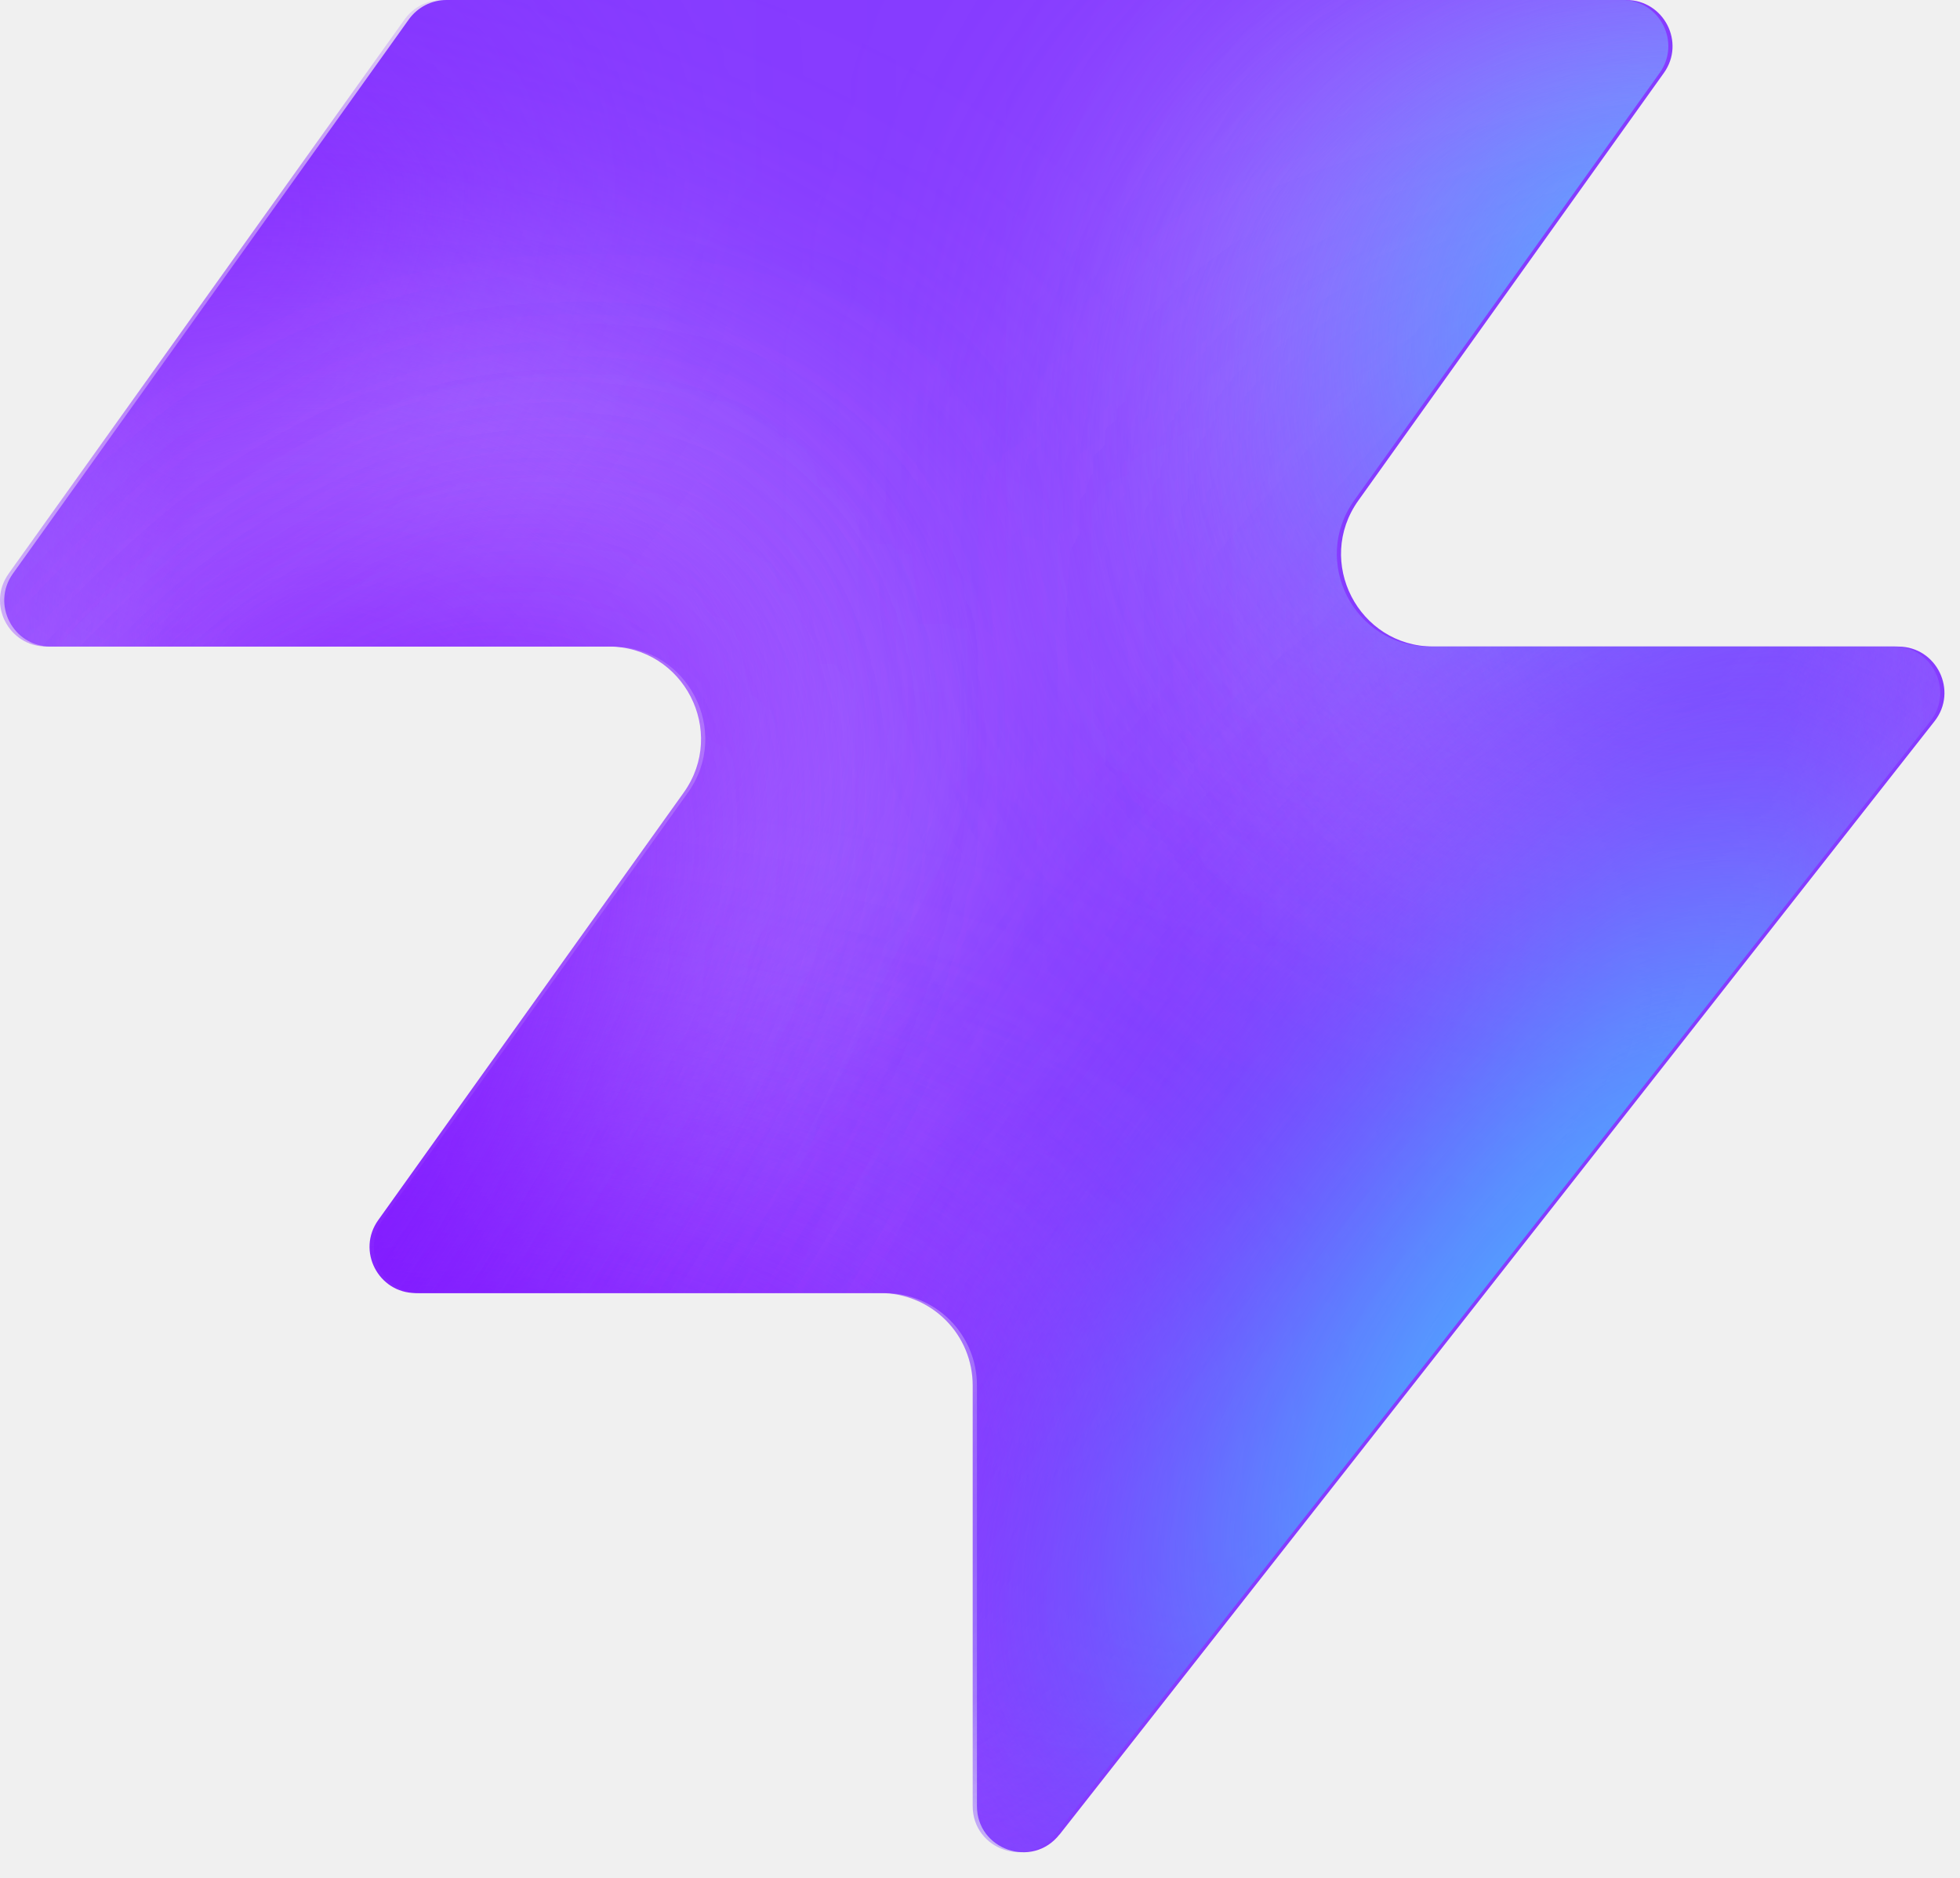
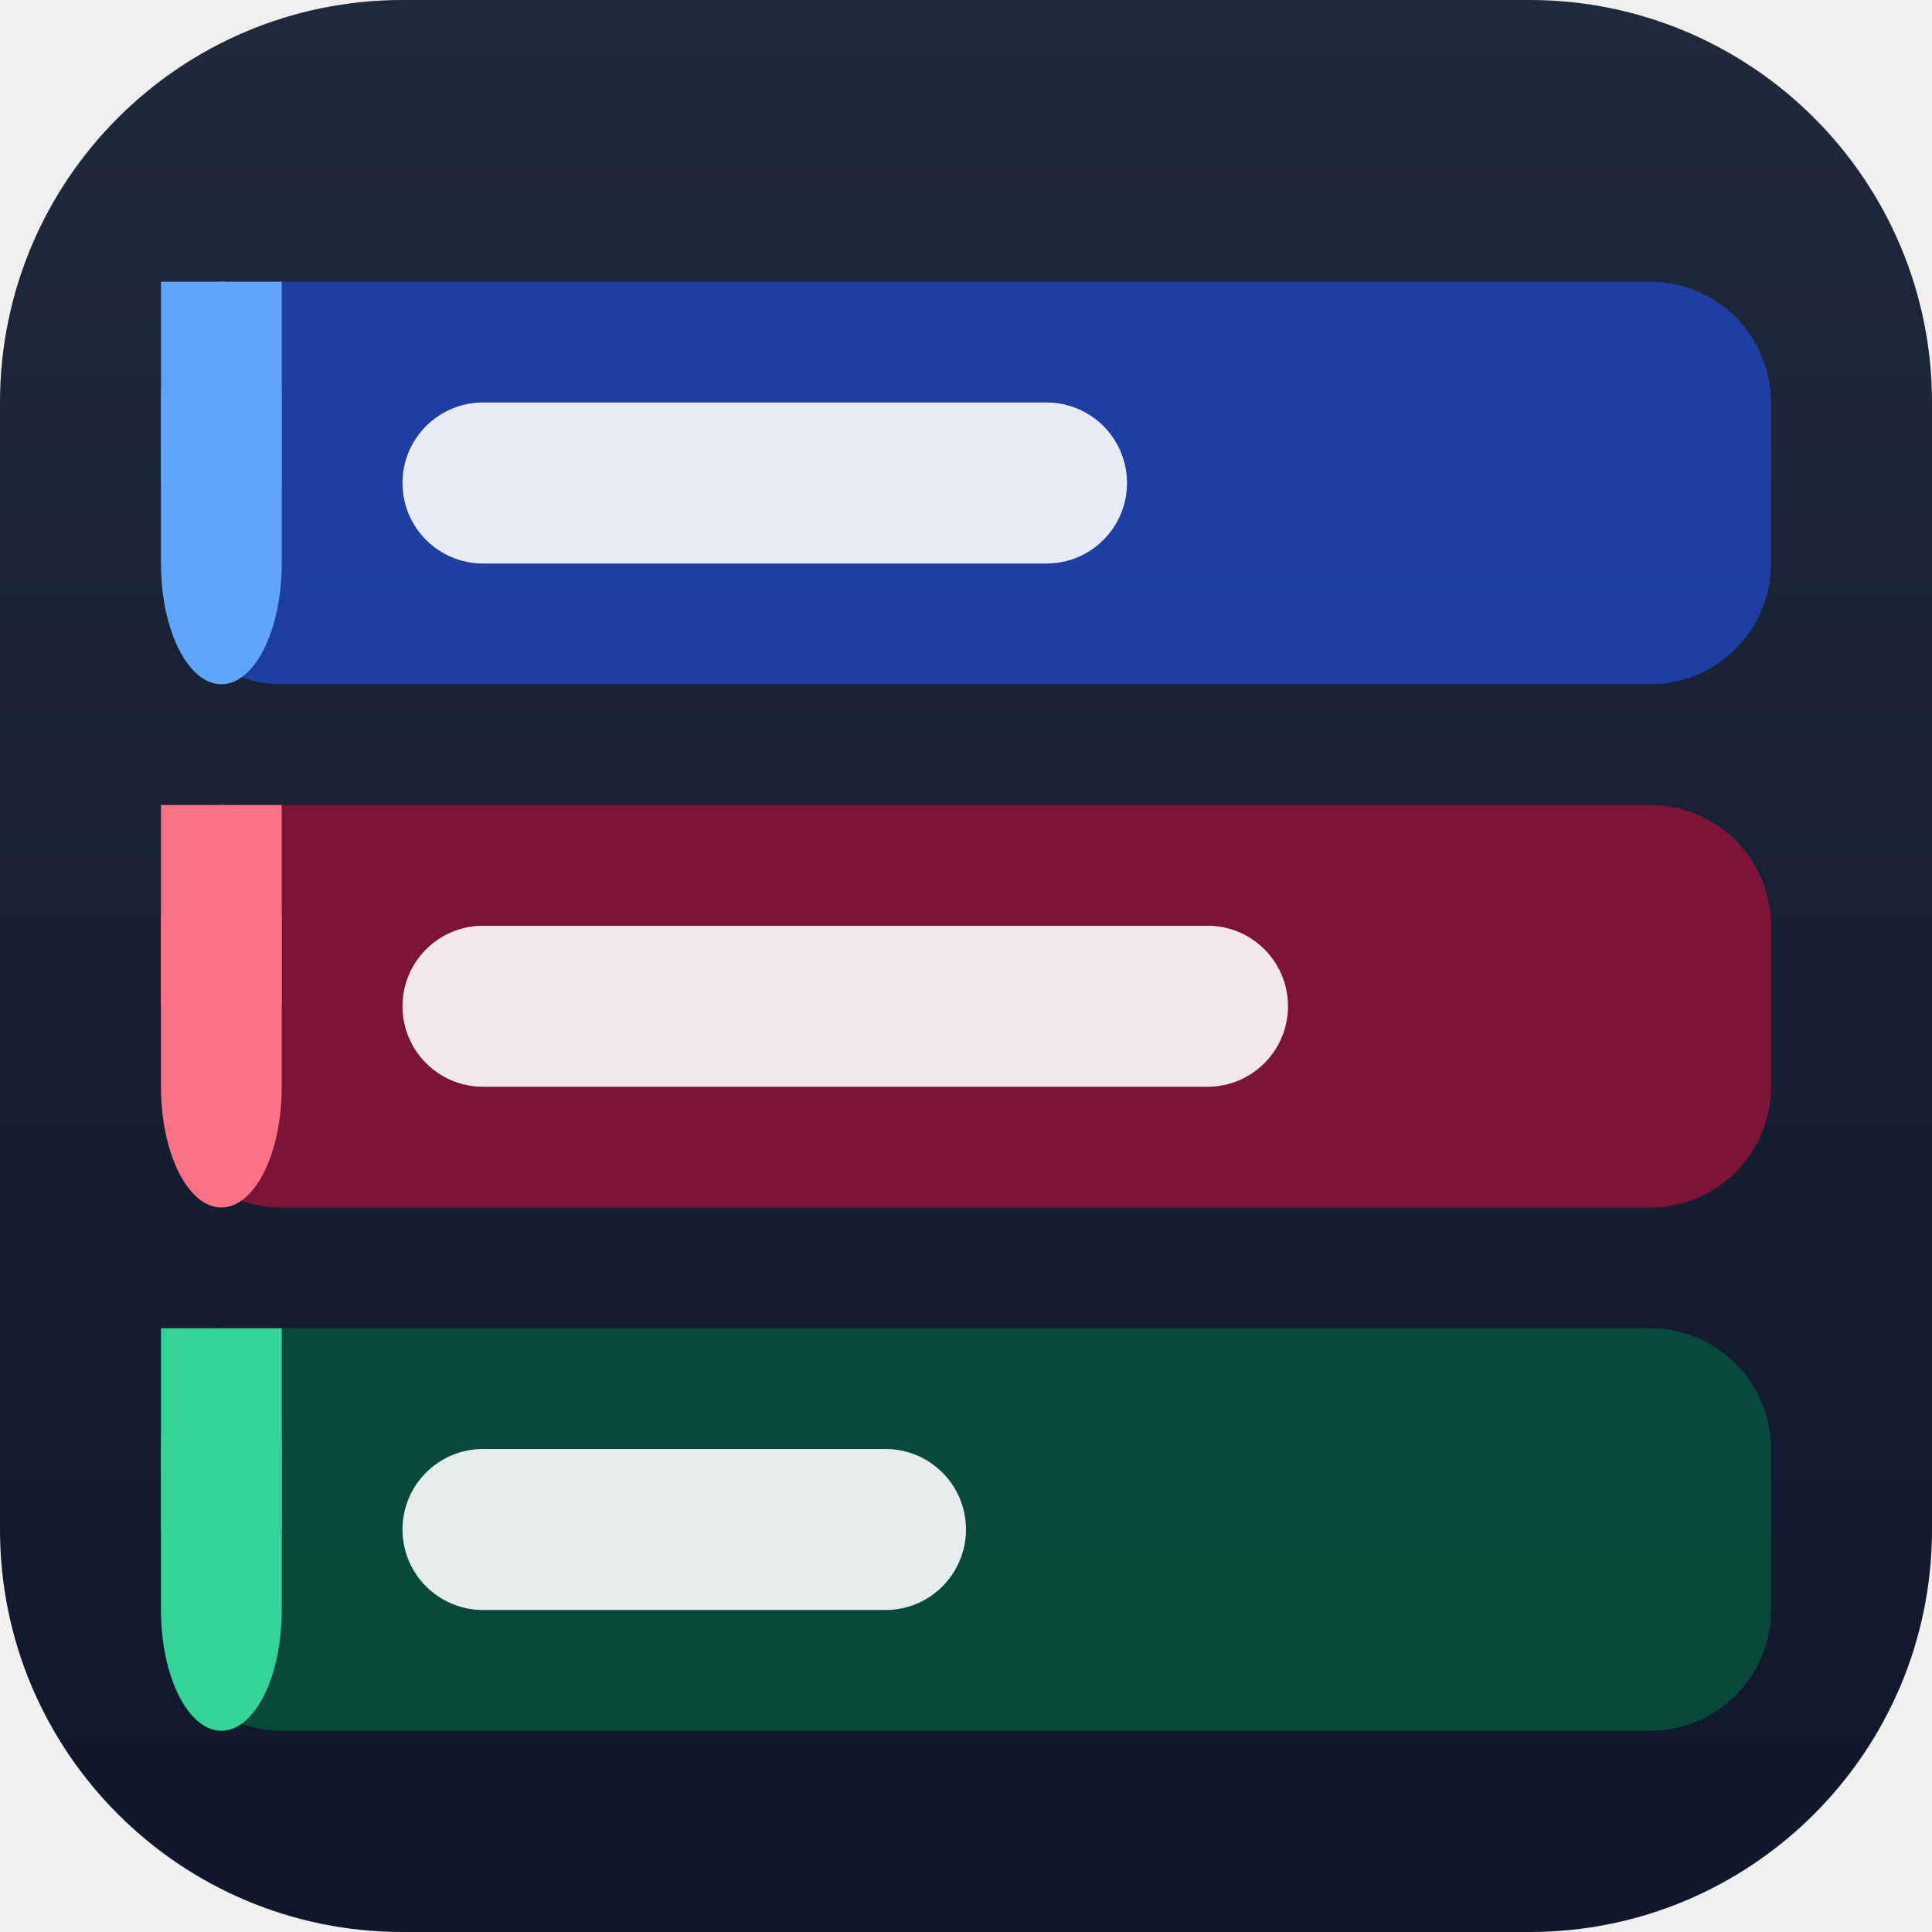
- <svg xmlns="http://www.w3.org/2000/svg" width="48" height="46" fill="none" viewBox="0 0 48 46">
-   <path fill="#863bff" d="M25.946 44.938c-.664.845-2.021.375-2.021-.698V33.937a2.26 2.26 0 0 0-2.262-2.262H10.287c-.92 0-1.456-1.04-.92-1.788l7.48-10.471c1.07-1.497 0-3.578-1.842-3.578H1.237c-.92 0-1.456-1.04-.92-1.788L10.013.474c.214-.297.556-.474.92-.474h28.894c.92 0 1.456 1.04.92 1.788l-7.48 10.471c-1.07 1.498 0 3.579 1.842 3.579h11.377c.943 0 1.473 1.088.89 1.83L25.947 44.94z" style="fill:#863bff;fill:color(display-p3 .525 .23 1);fill-opacity:1" />
-   <mask id="a" width="48" height="46" x="0" y="0" maskUnits="userSpaceOnUse" style="mask-type:alpha">
-     <path fill="#000" d="M25.842 44.938c-.664.844-2.021.375-2.021-.698V33.937a2.26 2.26 0 0 0-2.262-2.262H10.183c-.92 0-1.456-1.04-.92-1.788l7.48-10.471c1.07-1.498 0-3.579-1.842-3.579H1.133c-.92 0-1.456-1.04-.92-1.787L9.91.473c.214-.297.556-.474.92-.474h28.894c.92 0 1.456 1.04.92 1.788l-7.48 10.471c-1.07 1.498 0 3.578 1.842 3.578h11.377c.943 0 1.473 1.088.89 1.832L25.843 44.94z" style="fill:#000;fill-opacity:1" />
-   </mask>
-   <g mask="url(#a)">
-     <g filter="url(#b)">
-       <ellipse cx="5.508" cy="14.704" fill="#ede6ff" rx="5.508" ry="14.704" style="fill:#ede6ff;fill:color(display-p3 .927 .903 1);fill-opacity:1" transform="matrix(.00324 1 1 -.00324 -4.47 31.516)" />
-     </g>
-     <g filter="url(#c)">
-       <ellipse cx="10.399" cy="29.851" fill="#ede6ff" rx="10.399" ry="29.851" style="fill:#ede6ff;fill:color(display-p3 .927 .903 1);fill-opacity:1" transform="matrix(.00324 1 1 -.00324 -39.328 7.883)" />
-     </g>
-     <g filter="url(#d)">
-       <ellipse cx="5.508" cy="30.487" fill="#7e14ff" rx="5.508" ry="30.487" style="fill:#7e14ff;fill:color(display-p3 .492 .077 1);fill-opacity:1" transform="rotate(89.814 -25.913 -14.639)scale(1 -1)" />
-     </g>
-     <g filter="url(#e)">
-       <ellipse cx="5.508" cy="30.599" fill="#7e14ff" rx="5.508" ry="30.599" style="fill:#7e14ff;fill:color(display-p3 .492 .077 1);fill-opacity:1" transform="rotate(89.814 -32.644 -3.334)scale(1 -1)" />
-     </g>
-     <g filter="url(#f)">
-       <ellipse cx="5.508" cy="30.599" fill="#7e14ff" rx="5.508" ry="30.599" style="fill:#7e14ff;fill:color(display-p3 .492 .077 1);fill-opacity:1" transform="matrix(.00324 1 1 -.00324 -34.34 30.47)" />
-     </g>
-     <g filter="url(#g)">
-       <ellipse cx="14.072" cy="22.078" fill="#ede6ff" rx="14.072" ry="22.078" style="fill:#ede6ff;fill:color(display-p3 .927 .903 1);fill-opacity:1" transform="rotate(93.35 24.506 48.493)scale(-1 1)" />
-     </g>
-     <g filter="url(#h)">
-       <ellipse cx="3.47" cy="21.501" fill="#7e14ff" rx="3.47" ry="21.501" style="fill:#7e14ff;fill:color(display-p3 .492 .077 1);fill-opacity:1" transform="rotate(89.009 28.708 47.59)scale(-1 1)" />
-     </g>
-     <g filter="url(#i)">
-       <ellipse cx="3.47" cy="21.501" fill="#7e14ff" rx="3.47" ry="21.501" style="fill:#7e14ff;fill:color(display-p3 .492 .077 1);fill-opacity:1" transform="rotate(89.009 28.708 47.59)scale(-1 1)" />
-     </g>
-     <g filter="url(#j)">
-       <ellipse cx=".387" cy="8.972" fill="#7e14ff" rx="4.407" ry="29.108" style="fill:#7e14ff;fill:color(display-p3 .492 .077 1);fill-opacity:1" transform="rotate(39.51 .387 8.972)" />
-     </g>
-     <g filter="url(#k)">
-       <ellipse cx="47.523" cy="-6.092" fill="#7e14ff" rx="4.407" ry="29.108" style="fill:#7e14ff;fill:color(display-p3 .492 .077 1);fill-opacity:1" transform="rotate(37.892 47.523 -6.092)" />
-     </g>
-     <g filter="url(#l)">
-       <ellipse cx="41.412" cy="6.333" fill="#47bfff" rx="5.971" ry="9.665" style="fill:#47bfff;fill:color(display-p3 .28 .748 1);fill-opacity:1" transform="rotate(37.892 41.412 6.333)" />
-     </g>
-     <g filter="url(#m)">
-       <ellipse cx="-1.879" cy="38.332" fill="#7e14ff" rx="4.407" ry="29.108" style="fill:#7e14ff;fill:color(display-p3 .492 .077 1);fill-opacity:1" transform="rotate(37.892 -1.88 38.332)" />
-     </g>
-     <g filter="url(#n)">
-       <ellipse cx="-1.879" cy="38.332" fill="#7e14ff" rx="4.407" ry="29.108" style="fill:#7e14ff;fill:color(display-p3 .492 .077 1);fill-opacity:1" transform="rotate(37.892 -1.88 38.332)" />
-     </g>
-     <g filter="url(#o)">
-       <ellipse cx="35.651" cy="29.907" fill="#7e14ff" rx="4.407" ry="29.108" style="fill:#7e14ff;fill:color(display-p3 .492 .077 1);fill-opacity:1" transform="rotate(37.892 35.651 29.907)" />
-     </g>
-     <g filter="url(#p)">
-       <ellipse cx="38.418" cy="32.4" fill="#47bfff" rx="5.971" ry="15.297" style="fill:#47bfff;fill:color(display-p3 .28 .748 1);fill-opacity:1" transform="rotate(37.892 38.418 32.4)" />
-     </g>
-   </g>
+ <svg xmlns="http://www.w3.org/2000/svg" width="48" height="48" viewBox="0 0 48 48">
  <defs>
-     <filter id="b" width="60.045" height="41.654" x="-19.77" y="16.149" color-interpolation-filters="sRGB" filterUnits="userSpaceOnUse">
-       <feFlood flood-opacity="0" result="BackgroundImageFix" />
-       <feBlend in="SourceGraphic" in2="BackgroundImageFix" result="shape" />
-       <feGaussianBlur result="effect1_foregroundBlur_2002_17158" stdDeviation="7.659" />
-     </filter>
-     <filter id="c" width="90.34" height="51.437" x="-54.613" y="-7.533" color-interpolation-filters="sRGB" filterUnits="userSpaceOnUse">
-       <feFlood flood-opacity="0" result="BackgroundImageFix" />
-       <feBlend in="SourceGraphic" in2="BackgroundImageFix" result="shape" />
-       <feGaussianBlur result="effect1_foregroundBlur_2002_17158" stdDeviation="7.659" />
-     </filter>
-     <filter id="d" width="79.355" height="29.4" x="-49.64" y="2.03" color-interpolation-filters="sRGB" filterUnits="userSpaceOnUse">
-       <feFlood flood-opacity="0" result="BackgroundImageFix" />
-       <feBlend in="SourceGraphic" in2="BackgroundImageFix" result="shape" />
-       <feGaussianBlur result="effect1_foregroundBlur_2002_17158" stdDeviation="4.596" />
-     </filter>
-     <filter id="e" width="79.579" height="29.4" x="-45.045" y="20.029" color-interpolation-filters="sRGB" filterUnits="userSpaceOnUse">
-       <feFlood flood-opacity="0" result="BackgroundImageFix" />
-       <feBlend in="SourceGraphic" in2="BackgroundImageFix" result="shape" />
-       <feGaussianBlur result="effect1_foregroundBlur_2002_17158" stdDeviation="4.596" />
-     </filter>
-     <filter id="f" width="79.579" height="29.4" x="-43.513" y="21.178" color-interpolation-filters="sRGB" filterUnits="userSpaceOnUse">
-       <feFlood flood-opacity="0" result="BackgroundImageFix" />
-       <feBlend in="SourceGraphic" in2="BackgroundImageFix" result="shape" />
-       <feGaussianBlur result="effect1_foregroundBlur_2002_17158" stdDeviation="4.596" />
-     </filter>
-     <filter id="g" width="74.749" height="58.852" x="15.756" y="-17.901" color-interpolation-filters="sRGB" filterUnits="userSpaceOnUse">
-       <feFlood flood-opacity="0" result="BackgroundImageFix" />
-       <feBlend in="SourceGraphic" in2="BackgroundImageFix" result="shape" />
-       <feGaussianBlur result="effect1_foregroundBlur_2002_17158" stdDeviation="7.659" />
-     </filter>
-     <filter id="h" width="61.377" height="25.362" x="23.548" y="2.284" color-interpolation-filters="sRGB" filterUnits="userSpaceOnUse">
-       <feFlood flood-opacity="0" result="BackgroundImageFix" />
-       <feBlend in="SourceGraphic" in2="BackgroundImageFix" result="shape" />
-       <feGaussianBlur result="effect1_foregroundBlur_2002_17158" stdDeviation="4.596" />
-     </filter>
-     <filter id="i" width="61.377" height="25.362" x="23.548" y="2.284" color-interpolation-filters="sRGB" filterUnits="userSpaceOnUse">
-       <feFlood flood-opacity="0" result="BackgroundImageFix" />
-       <feBlend in="SourceGraphic" in2="BackgroundImageFix" result="shape" />
-       <feGaussianBlur result="effect1_foregroundBlur_2002_17158" stdDeviation="4.596" />
-     </filter>
-     <filter id="j" width="56.045" height="63.649" x="-27.636" y="-22.853" color-interpolation-filters="sRGB" filterUnits="userSpaceOnUse">
-       <feFlood flood-opacity="0" result="BackgroundImageFix" />
-       <feBlend in="SourceGraphic" in2="BackgroundImageFix" result="shape" />
-       <feGaussianBlur result="effect1_foregroundBlur_2002_17158" stdDeviation="4.596" />
-     </filter>
-     <filter id="k" width="54.814" height="64.646" x="20.116" y="-38.415" color-interpolation-filters="sRGB" filterUnits="userSpaceOnUse">
-       <feFlood flood-opacity="0" result="BackgroundImageFix" />
-       <feBlend in="SourceGraphic" in2="BackgroundImageFix" result="shape" />
-       <feGaussianBlur result="effect1_foregroundBlur_2002_17158" stdDeviation="4.596" />
-     </filter>
-     <filter id="l" width="33.541" height="35.313" x="24.641" y="-11.323" color-interpolation-filters="sRGB" filterUnits="userSpaceOnUse">
-       <feFlood flood-opacity="0" result="BackgroundImageFix" />
-       <feBlend in="SourceGraphic" in2="BackgroundImageFix" result="shape" />
-       <feGaussianBlur result="effect1_foregroundBlur_2002_17158" stdDeviation="4.596" />
-     </filter>
-     <filter id="m" width="54.814" height="64.646" x="-29.286" y="6.009" color-interpolation-filters="sRGB" filterUnits="userSpaceOnUse">
-       <feFlood flood-opacity="0" result="BackgroundImageFix" />
-       <feBlend in="SourceGraphic" in2="BackgroundImageFix" result="shape" />
-       <feGaussianBlur result="effect1_foregroundBlur_2002_17158" stdDeviation="4.596" />
-     </filter>
-     <filter id="n" width="54.814" height="64.646" x="-29.286" y="6.009" color-interpolation-filters="sRGB" filterUnits="userSpaceOnUse">
-       <feFlood flood-opacity="0" result="BackgroundImageFix" />
-       <feBlend in="SourceGraphic" in2="BackgroundImageFix" result="shape" />
-       <feGaussianBlur result="effect1_foregroundBlur_2002_17158" stdDeviation="4.596" />
-     </filter>
-     <filter id="o" width="54.814" height="64.646" x="8.244" y="-2.416" color-interpolation-filters="sRGB" filterUnits="userSpaceOnUse">
-       <feFlood flood-opacity="0" result="BackgroundImageFix" />
-       <feBlend in="SourceGraphic" in2="BackgroundImageFix" result="shape" />
-       <feGaussianBlur result="effect1_foregroundBlur_2002_17158" stdDeviation="4.596" />
-     </filter>
-     <filter id="p" width="39.409" height="43.623" x="18.713" y="10.588" color-interpolation-filters="sRGB" filterUnits="userSpaceOnUse">
-       <feFlood flood-opacity="0" result="BackgroundImageFix" />
-       <feBlend in="SourceGraphic" in2="BackgroundImageFix" result="shape" />
-       <feGaussianBlur result="effect1_foregroundBlur_2002_17158" stdDeviation="4.596" />
-     </filter>
+     <linearGradient id="bg" x1="0" y1="0" x2="0" y2="48" gradientUnits="userSpaceOnUse">
+       <stop offset="0%" stop-color="#1e293b" />
+       <stop offset="100%" stop-color="#0f172a" />
+     </linearGradient>
  </defs>
+   <rect width="48" height="48" rx="10" fill="url(#bg)" />
+   <rect x="4" y="7" width="40" height="10" rx="3" fill="#1e40af" opacity="0.9" />
+   <rect x="4" y="7" width="3" height="10" rx="3" fill="#60a5fa" />
+   <rect x="4" y="7" width="3" height="5" fill="#60a5fa" />
+   <rect x="10" y="10" width="18" height="4" rx="2" fill="white" opacity="0.9" />
+   <rect x="4" y="20" width="40" height="10" rx="3" fill="#881337" opacity="0.9" />
+   <rect x="4" y="20" width="3" height="10" rx="3" fill="#fb7185" />
+   <rect x="4" y="20" width="3" height="5" fill="#fb7185" />
+   <rect x="10" y="23" width="22" height="4" rx="2" fill="white" opacity="0.9" />
+   <rect x="4" y="33" width="40" height="10" rx="3" fill="#064e3b" opacity="0.9" />
+   <rect x="4" y="33" width="3" height="10" rx="3" fill="#34d399" />
+   <rect x="4" y="33" width="3" height="5" fill="#34d399" />
+   <rect x="10" y="36" width="14" height="4" rx="2" fill="white" opacity="0.9" />
</svg>
